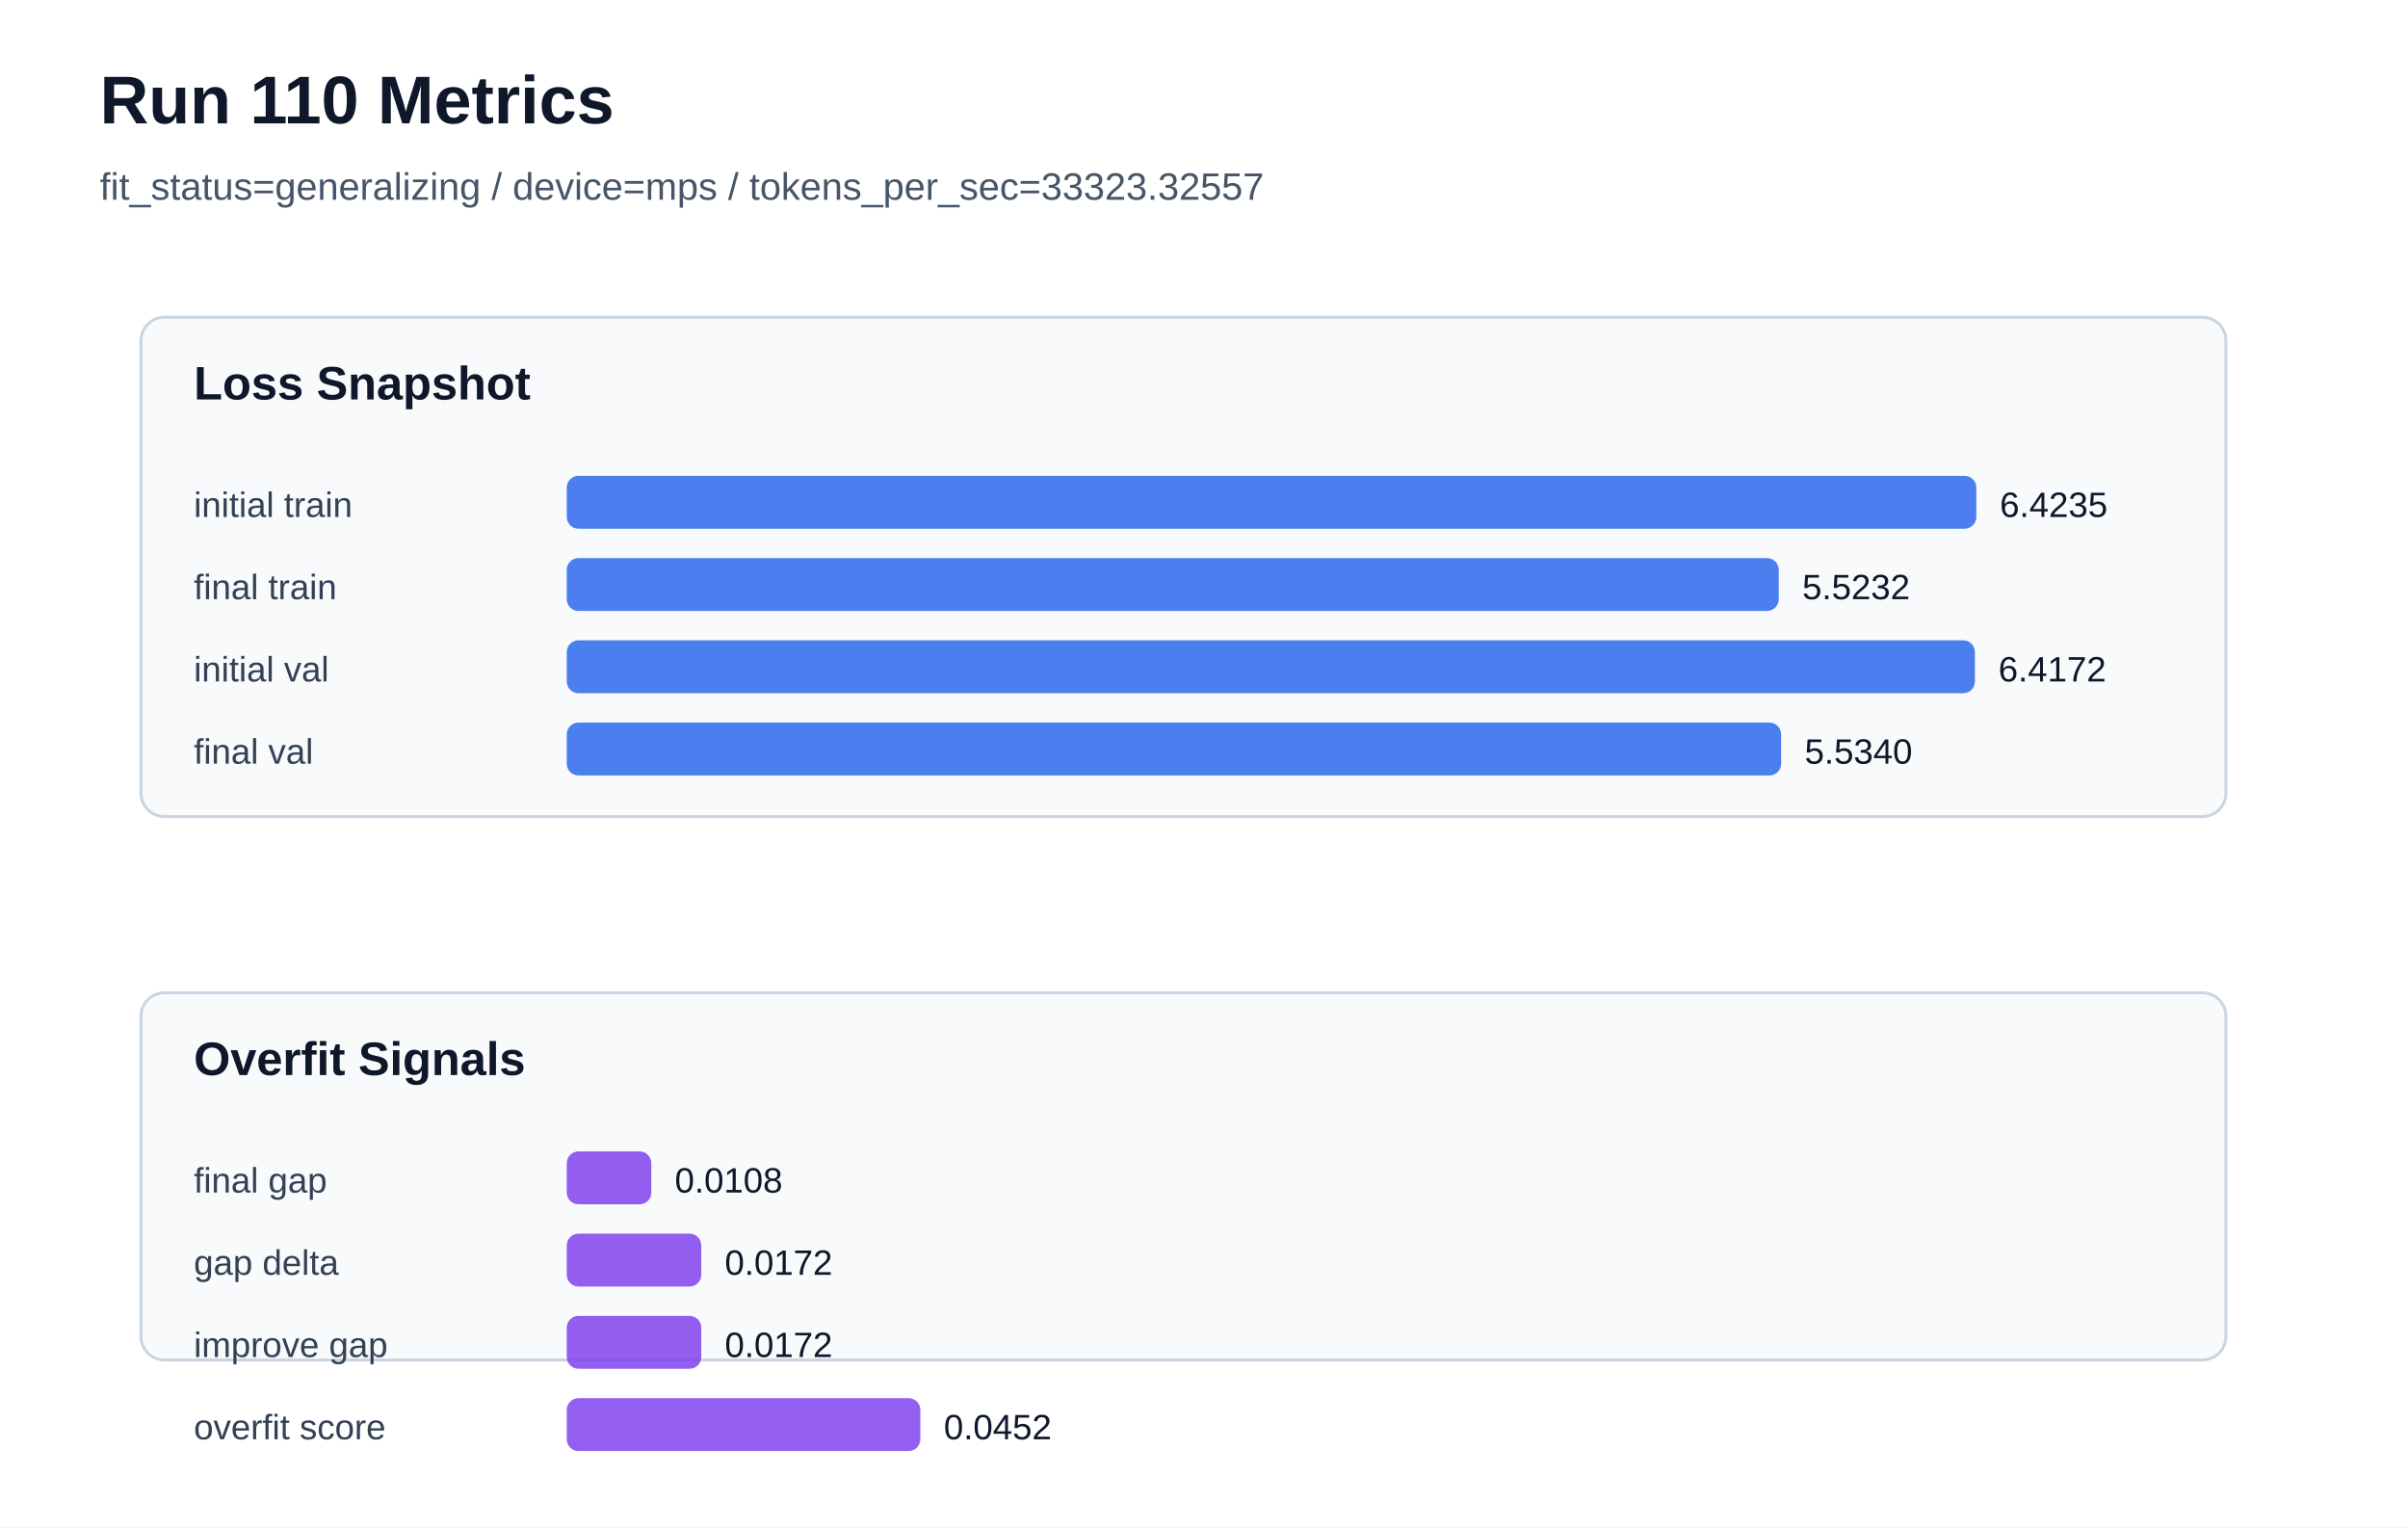
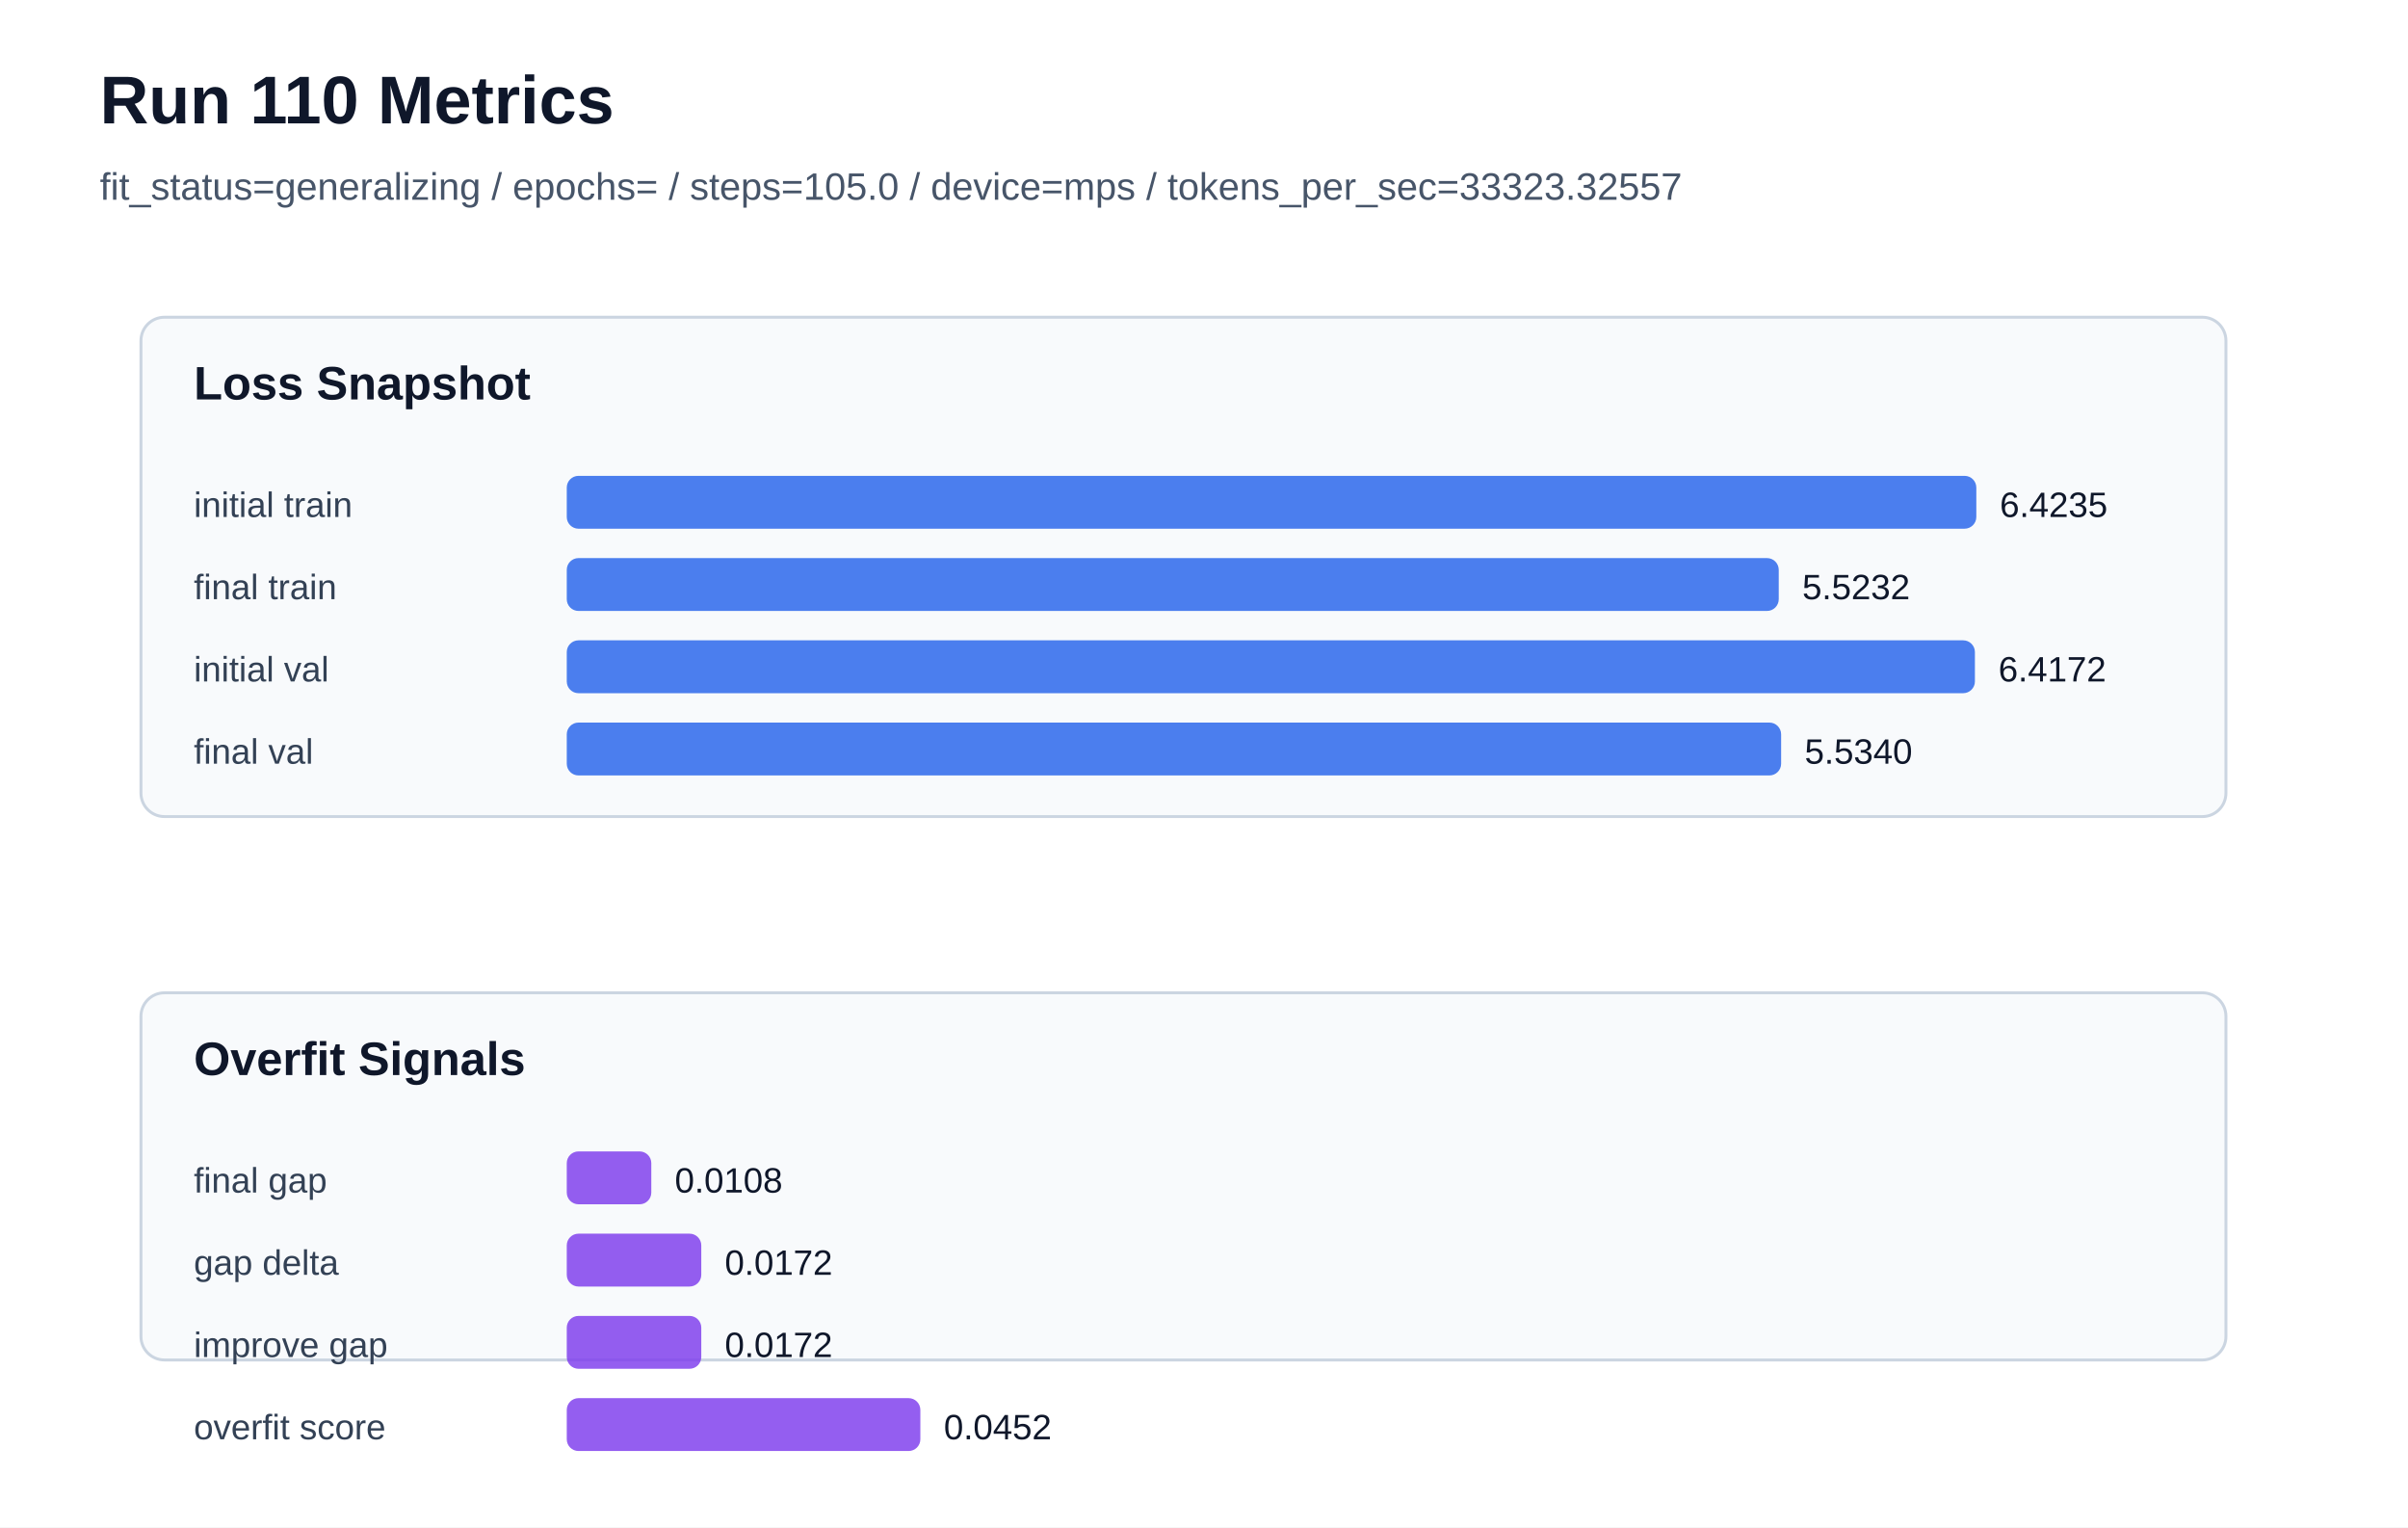
<svg xmlns="http://www.w3.org/2000/svg" width="820" height="520" viewBox="0 0 820 520" role="img">
  <rect width="100%" height="100%" fill="#ffffff" />
  <text x="34.00" y="42.00" font-family="Arial, sans-serif" font-size="23" font-weight="700" fill="#0f172a">Run 110 Metrics</text>
-   <text x="34.00" y="68.00" font-family="Arial, sans-serif" font-size="13" font-weight="400" fill="#475569">fit_status=generalizing / device=mps / tokens_per_sec=33323.32557</text>
+   <text x="34.00" y="68.00" font-family="Arial, sans-serif" font-size="13" font-weight="400" fill="#475569">fit_status=generalizing / epochs= / steps=105.0 / device=mps / tokens_per_sec=33323.32557</text>
  <rect x="48" y="108" width="710" height="170" rx="8" fill="#f8fafc" stroke="#cbd5e1" />
  <text x="66.00" y="136.00" font-family="Arial, sans-serif" font-size="16" font-weight="700" fill="#0f172a">Loss Snapshot</text>
  <text x="66.00" y="176.00" font-family="Arial, sans-serif" font-size="12" font-weight="400" fill="#334155">initial train</text>
  <rect x="193" y="162" width="480.00" height="18" rx="4" fill="#2563eb" opacity="0.82" />
  <text x="681.00" y="176.00" font-family="Arial, sans-serif" font-size="12" font-weight="400" fill="#0f172a">6.4235</text>
  <text x="66.00" y="204.00" font-family="Arial, sans-serif" font-size="12" font-weight="400" fill="#334155">final train</text>
  <rect x="193" y="190" width="412.72" height="18" rx="4" fill="#2563eb" opacity="0.82" />
  <text x="613.72" y="204.00" font-family="Arial, sans-serif" font-size="12" font-weight="400" fill="#0f172a">5.5232</text>
  <text x="66.00" y="232.00" font-family="Arial, sans-serif" font-size="12" font-weight="400" fill="#334155">initial val</text>
  <rect x="193" y="218" width="479.52" height="18" rx="4" fill="#2563eb" opacity="0.82" />
  <text x="680.52" y="232.00" font-family="Arial, sans-serif" font-size="12" font-weight="400" fill="#0f172a">6.4172</text>
  <text x="66.00" y="260.00" font-family="Arial, sans-serif" font-size="12" font-weight="400" fill="#334155">final val</text>
  <rect x="193" y="246" width="413.53" height="18" rx="4" fill="#2563eb" opacity="0.82" />
  <text x="614.53" y="260.00" font-family="Arial, sans-serif" font-size="12" font-weight="400" fill="#0f172a">5.5340</text>
  <rect x="48" y="338" width="710" height="125" rx="8" fill="#f8fafc" stroke="#cbd5e1" />
  <text x="66.00" y="366.00" font-family="Arial, sans-serif" font-size="16" font-weight="700" fill="#0f172a">Overfit Signals</text>
  <text x="66.00" y="406.00" font-family="Arial, sans-serif" font-size="12" font-weight="400" fill="#334155">final gap</text>
  <rect x="193" y="392" width="28.79" height="18" rx="4" fill="#7c3aed" opacity="0.82" />
  <text x="229.79" y="406.00" font-family="Arial, sans-serif" font-size="12" font-weight="400" fill="#0f172a">0.0108</text>
  <text x="66.00" y="434.00" font-family="Arial, sans-serif" font-size="12" font-weight="400" fill="#334155">gap delta</text>
  <rect x="193" y="420" width="45.81" height="18" rx="4" fill="#7c3aed" opacity="0.82" />
  <text x="246.81" y="434.00" font-family="Arial, sans-serif" font-size="12" font-weight="400" fill="#0f172a">0.0172</text>
  <text x="66.00" y="462.00" font-family="Arial, sans-serif" font-size="12" font-weight="400" fill="#334155">improve gap</text>
  <rect x="193" y="448" width="45.81" height="18" rx="4" fill="#7c3aed" opacity="0.82" />
  <text x="246.81" y="462.00" font-family="Arial, sans-serif" font-size="12" font-weight="400" fill="#0f172a">0.0172</text>
  <text x="66.00" y="490.00" font-family="Arial, sans-serif" font-size="12" font-weight="400" fill="#334155">overfit score</text>
  <rect x="193" y="476" width="120.41" height="18" rx="4" fill="#7c3aed" opacity="0.82" />
  <text x="321.41" y="490.00" font-family="Arial, sans-serif" font-size="12" font-weight="400" fill="#0f172a">0.0452</text>
</svg>
